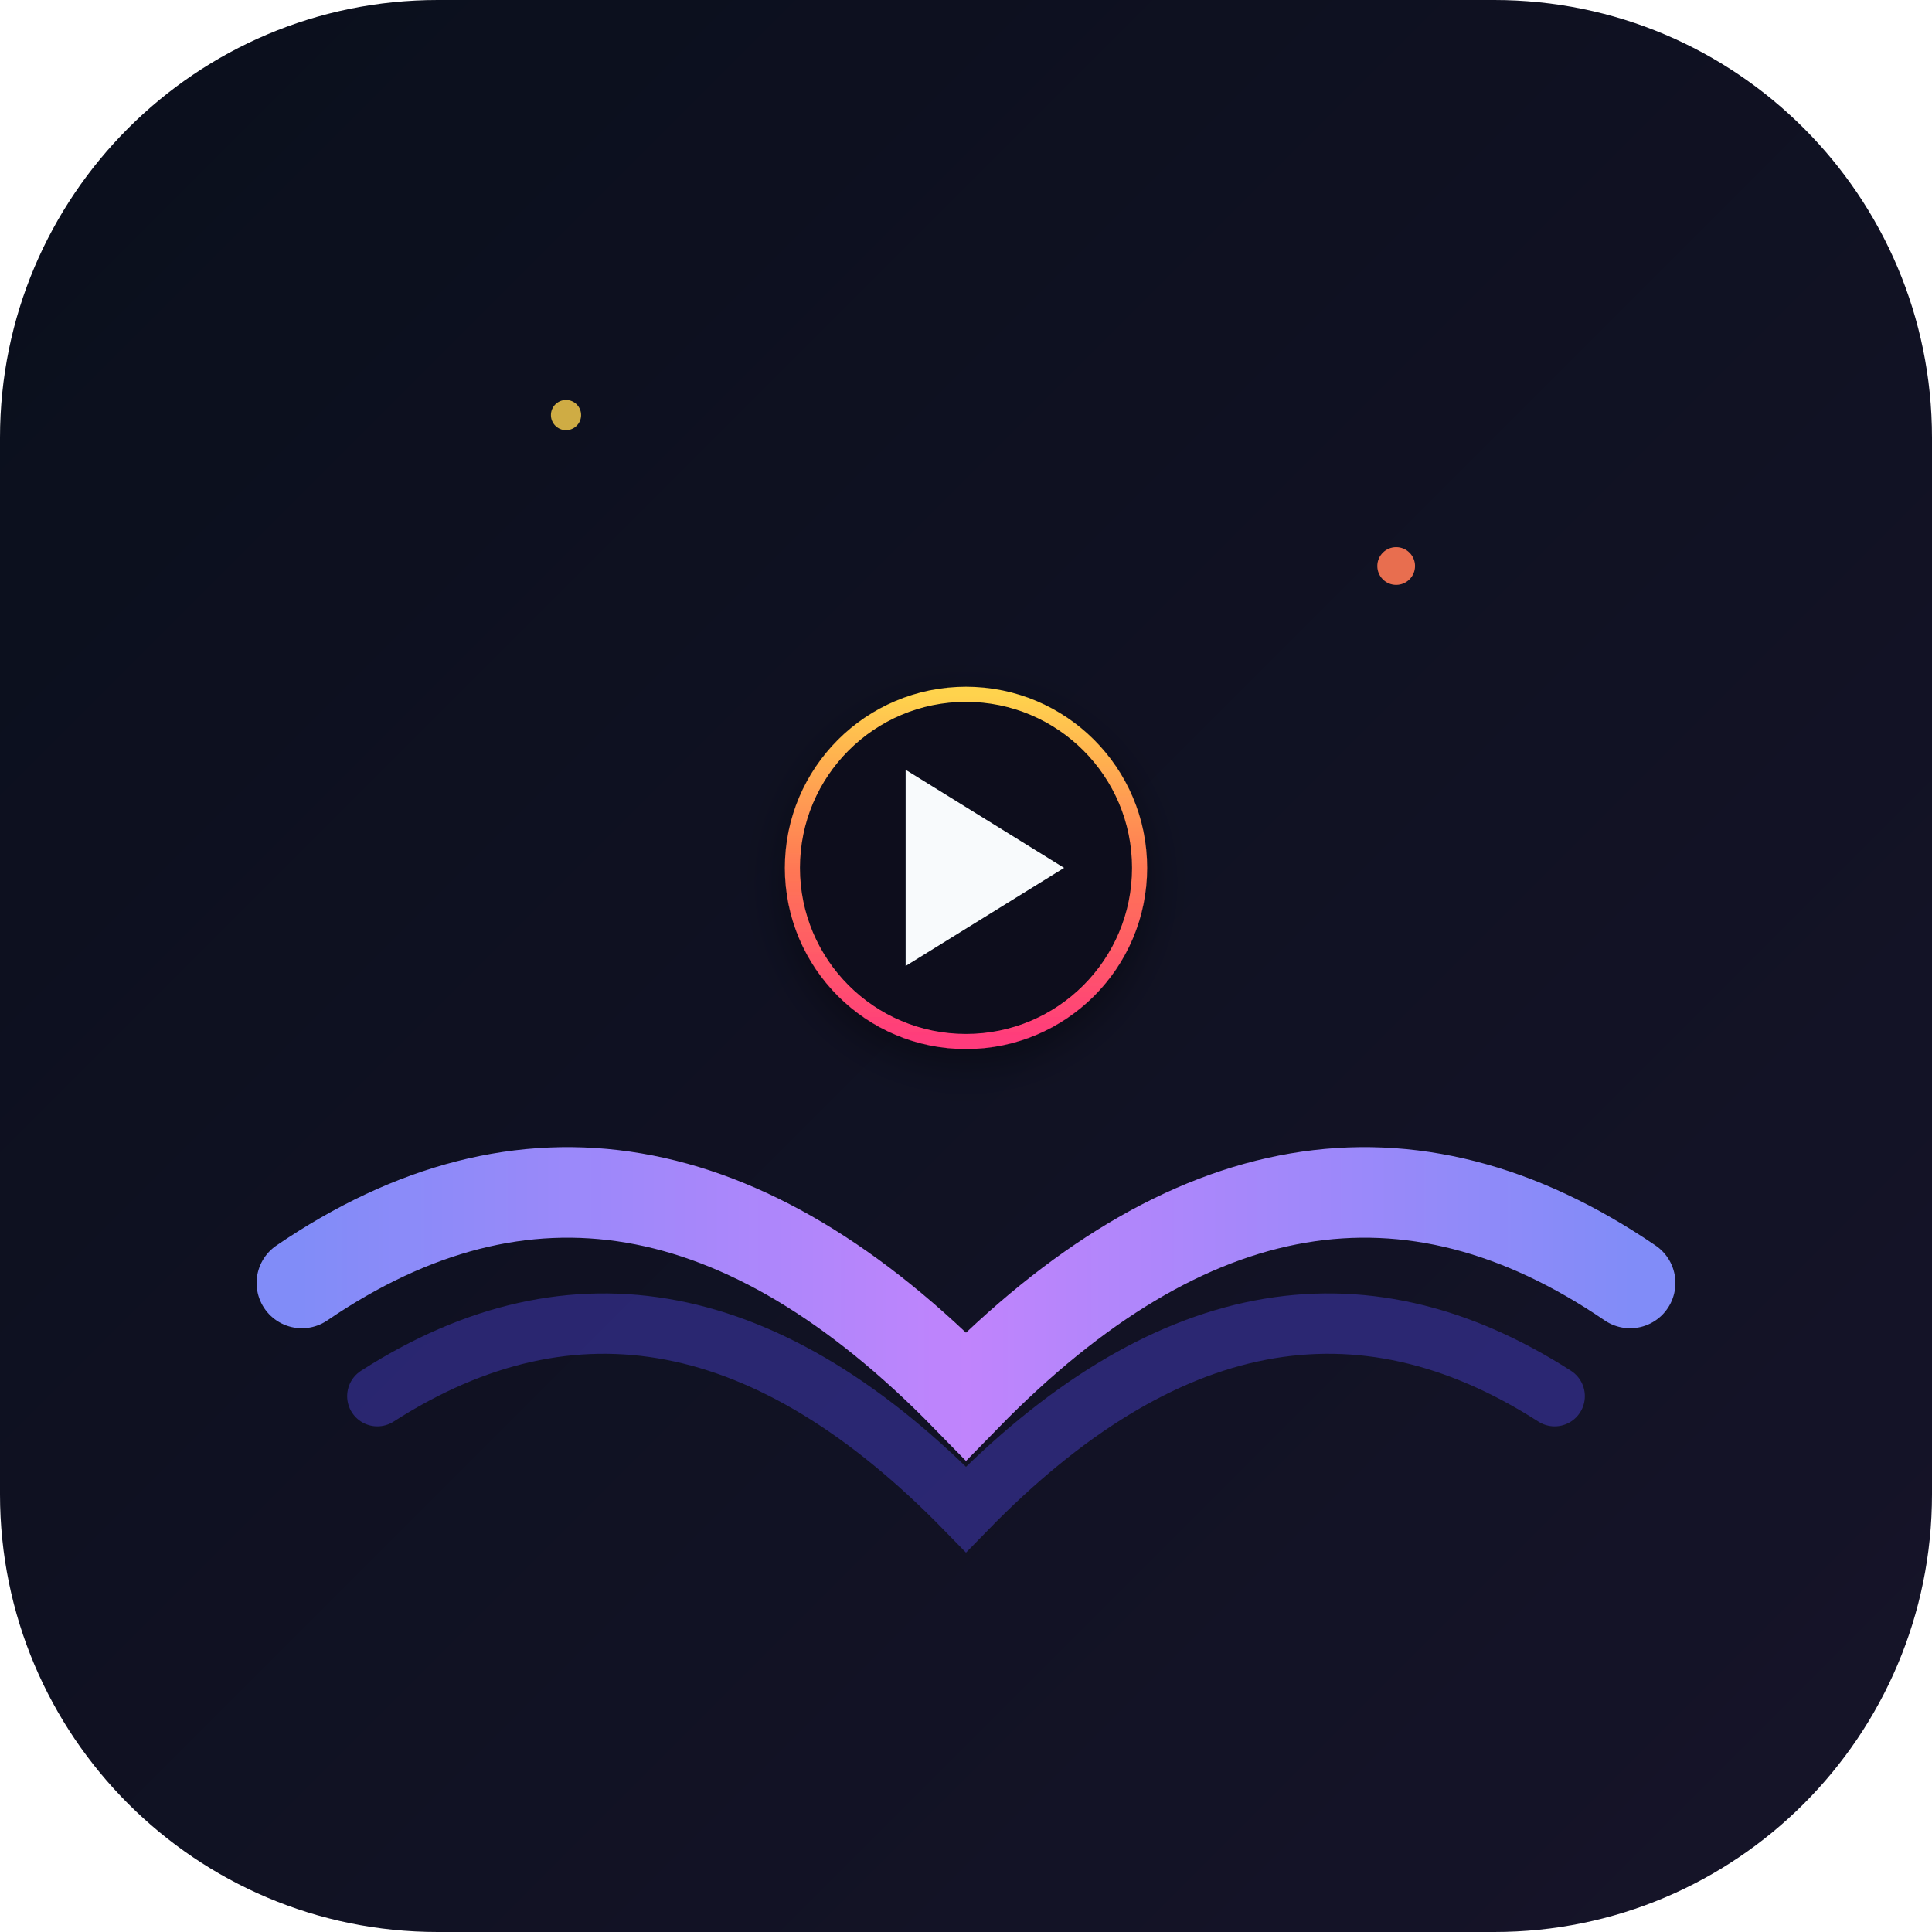
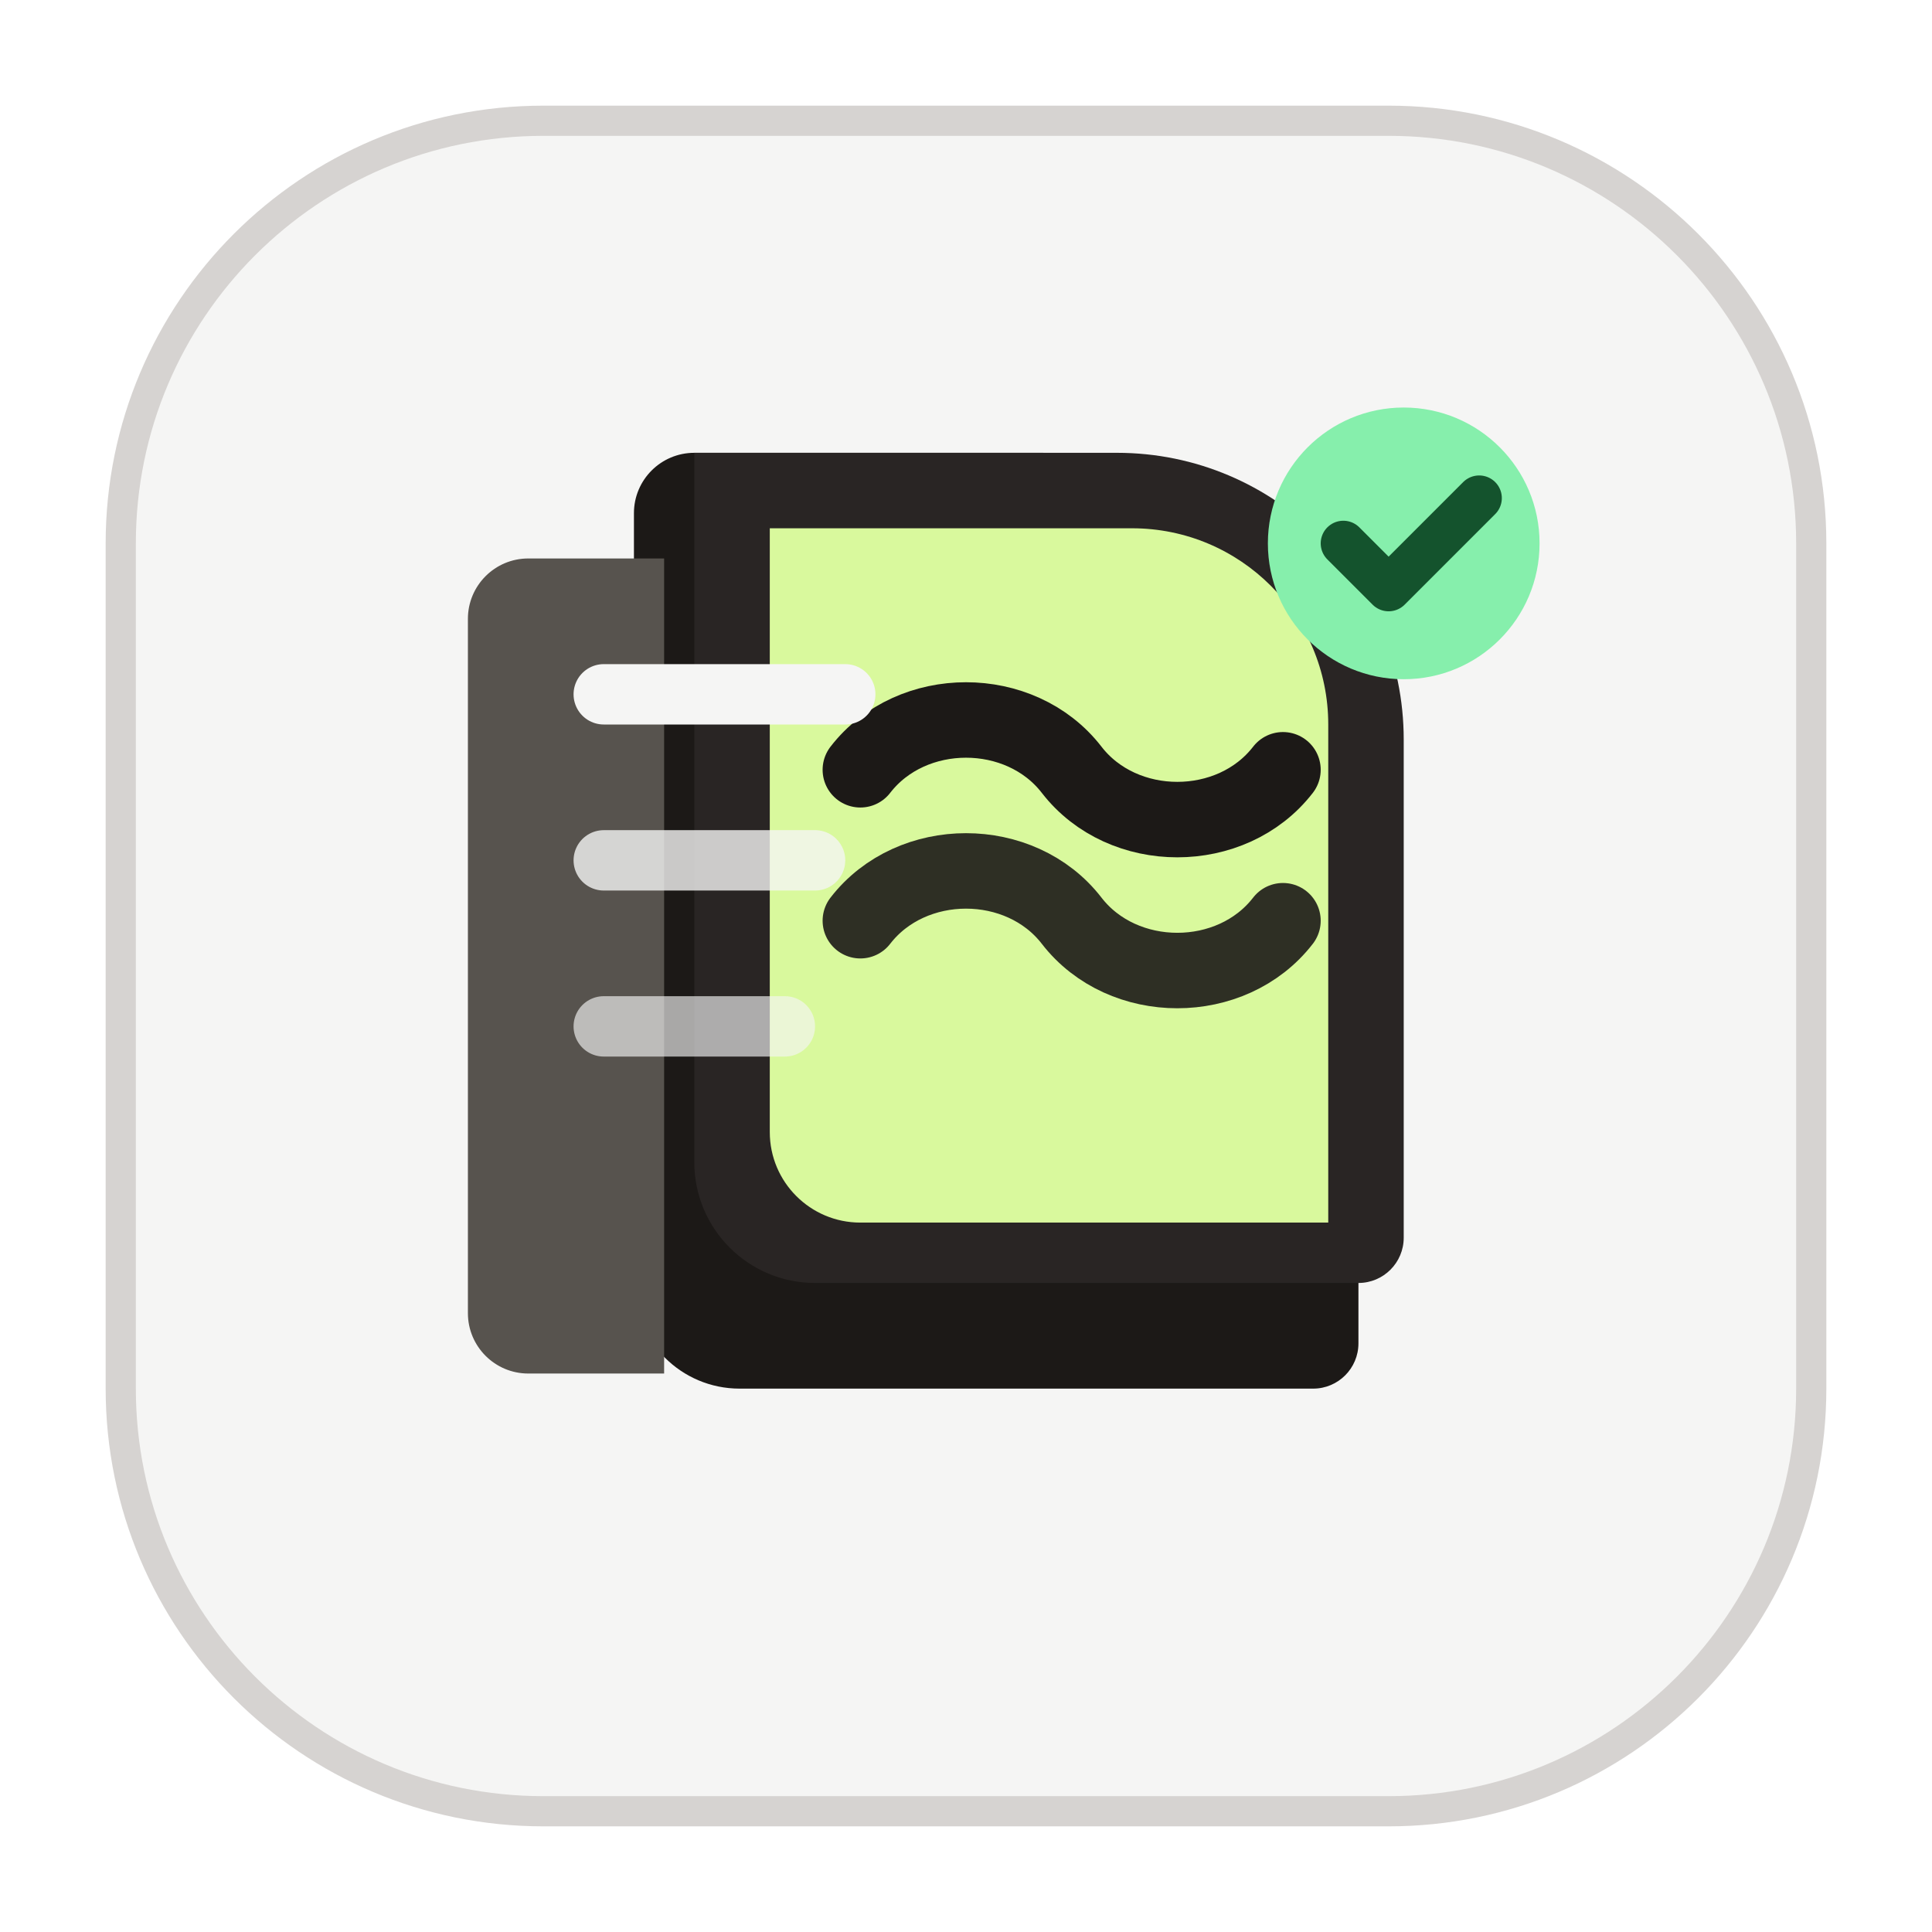
- <svg xmlns="http://www.w3.org/2000/svg" viewBox="0 0 512 512" width="100%" height="100%">
-   <defs>
-     <linearGradient id="bgGradient" x1="0%" y1="0%" x2="100%" y2="100%">
-       <stop offset="0%" stop-color="#0A0F1C" />
-       <stop offset="100%" stop-color="#161429" />
-     </linearGradient>
-     <linearGradient id="sunriseWave" x1="0%" y1="100%" x2="0%" y2="0%">
-       <stop offset="0%" stop-color="#FF3B7C" />
-       <stop offset="50%" stop-color="#FF7854" />
-       <stop offset="100%" stop-color="#FFD34E" />
-     </linearGradient>
-     <linearGradient id="bookGlow" x1="0%" y1="0%" x2="100%" y2="0%">
-       <stop offset="0%" stop-color="#818CF8" />
-       <stop offset="50%" stop-color="#C084FC" />
-       <stop offset="100%" stop-color="#818CF8" />
-     </linearGradient>
-     <filter id="dropShadow" x="-20%" y="-20%" width="140%" height="140%">
-       <feDropShadow dx="0" dy="4" stdDeviation="6" flood-color="#000000" flood-opacity="0.4" />
-     </filter>
-   </defs>
-   <rect width="512" height="512" rx="116" fill="url(#bgGradient)" />
-   <path d="M 100 370 Q 178 320 256 400 Q 334 320 412 370" stroke="#4F46E5" stroke-width="16" stroke-linecap="round" fill="none" opacity="0.4" />
-   <path d="M 80 340 Q 168 280 256 370 Q 344 280 432 340" stroke="url(#bookGlow)" stroke-width="24" stroke-linecap="round" fill="none" />
-   <g stroke="url(#sunriseWave)" stroke-width="28" stroke-linecap="round">
-     <line x1="120" y1="230" x2="120" y2="300" />
-     <line x1="188" y1="160" x2="188" y2="290" />
-     <line x1="256" y1="100" x2="256" y2="340" />
-     <line x1="324" y1="160" x2="324" y2="290" />
-     <line x1="392" y1="230" x2="392" y2="300" />
-   </g>
-   <g filter="url(#dropShadow)">
-     <circle cx="256" cy="230" r="46" fill="#0A0F1C" stroke="url(#sunriseWave)" stroke-width="4" />
-     <path d="M 240 204 L 282 230 L 240 256 Z" fill="#F8FAFC" />
-   </g>
-   <circle cx="150" cy="110" r="4" fill="#FFD34E" opacity="0.8" />
-   <circle cx="370" cy="150" r="5" fill="#FF7854" opacity="0.9" />
+ <svg xmlns="http://www.w3.org/2000/svg" width="128" height="128" viewBox="0 0 128 128" fill="none">
+   <rect x="8" y="8" width="112" height="112" rx="28" fill="#F5F5F4" />
+   <rect x="8" y="8" width="112" height="112" rx="28" stroke="#D6D3D1" stroke-width="2" />
+   <path d="M42 34C42 31.791 43.791 30 46 30H69C80.598 30 90 39.402 90 51V89C90 90.657 88.657 92 87 92H49C45.134 92 42 88.866 42 85V34Z" fill="#1C1917" />
+   <path d="M46 30H74C84.493 30 93 38.507 93 49V82C93 83.657 91.657 85 90 85H54C49.582 85 46 81.418 46 77V30Z" fill="#292524" />
+   <path d="M51 35H75C82.18 35 88 40.82 88 48V81H57C53.686 81 51 78.314 51 75V35Z" fill="#D9F99D" />
+   <path d="M57 51C60.4 46.6 67.6 46.6 71 51C74.4 55.4 81.6 55.4 85 51" stroke="#1C1917" stroke-width="5" stroke-linecap="round" />
+   <path d="M57 61C60.4 56.6 67.6 56.6 71 61C74.4 65.4 81.6 65.4 85 61" stroke="#1C1917" stroke-width="5" stroke-linecap="round" opacity="0.9" />
+   <path d="M31 41C31 38.791 32.791 37 35 37H44V91H35C32.791 91 31 89.209 31 87V41Z" fill="#57534E" />
+   <path d="M40 46H56" stroke="#F5F5F4" stroke-width="4" stroke-linecap="round" />
+   <path d="M40 57H54" stroke="#F5F5F4" stroke-width="4" stroke-linecap="round" opacity="0.8" />
+   <path d="M40 68H52" stroke="#F5F5F4" stroke-width="4" stroke-linecap="round" opacity="0.65" />
+   <circle cx="93" cy="36" r="9" fill="#86EFAC" />
+   <path d="M89 36L92 39L98 33" stroke="#14532D" stroke-width="3" stroke-linecap="round" stroke-linejoin="round" />
</svg>
